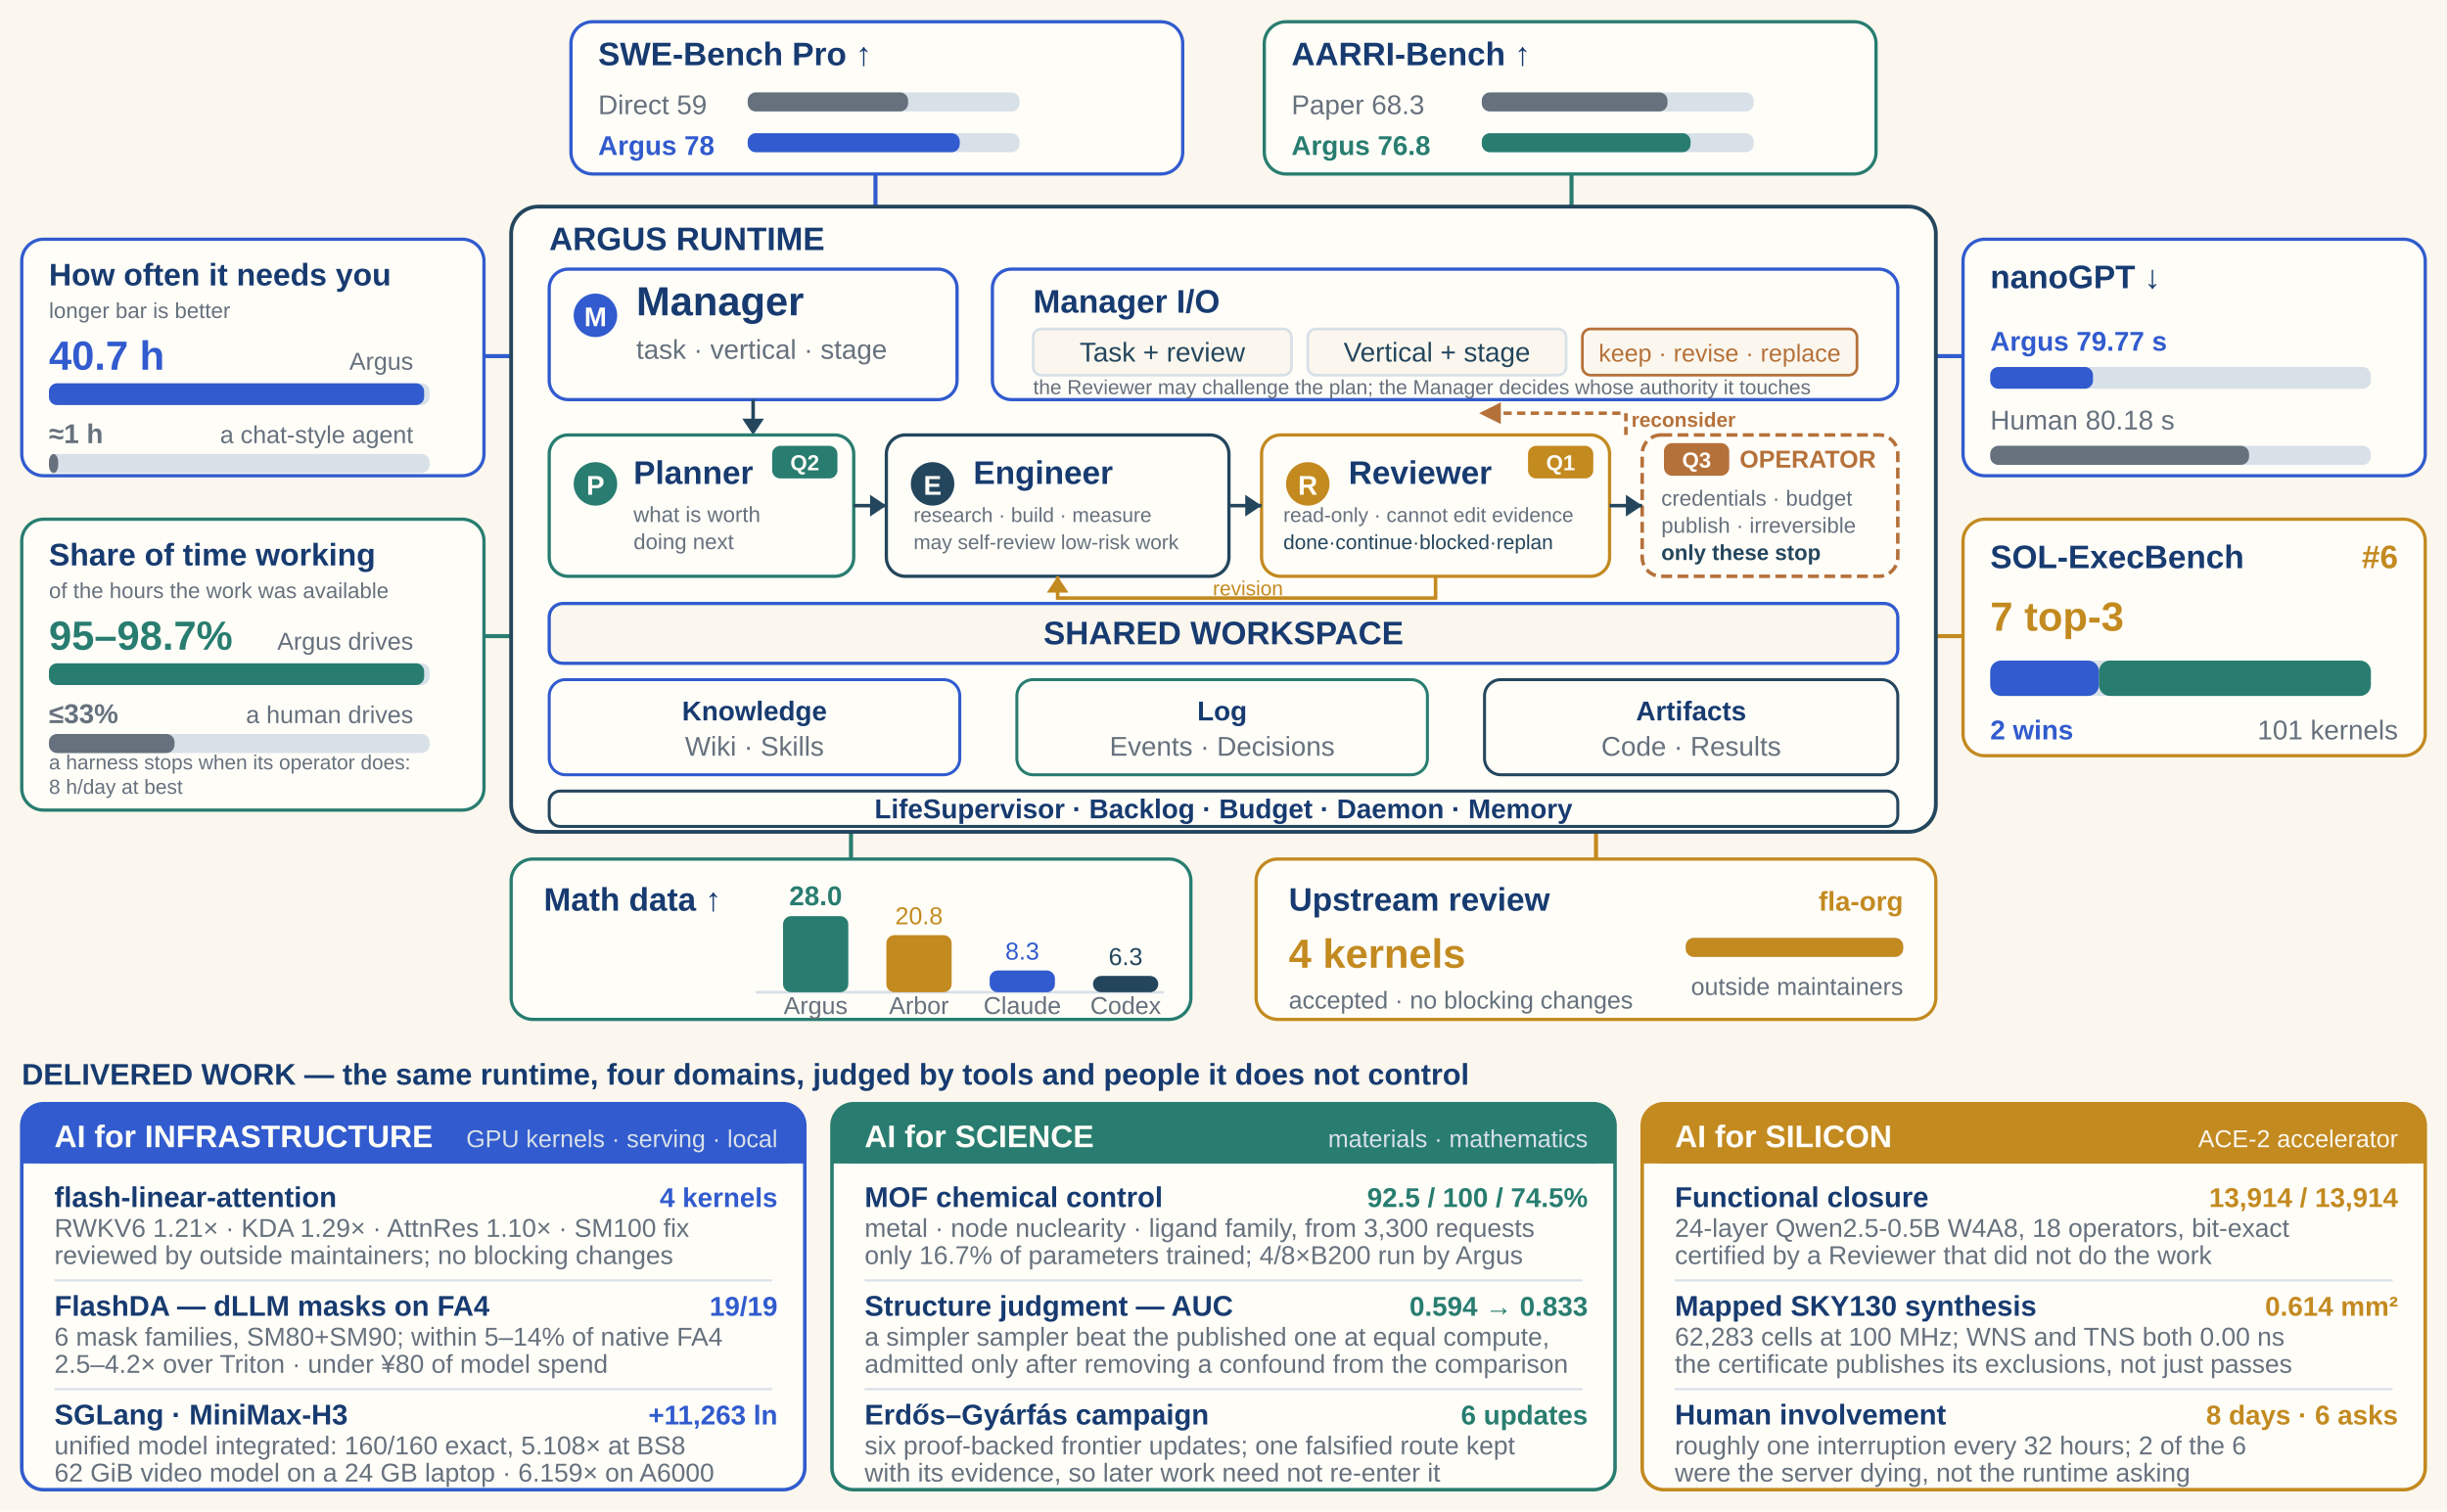
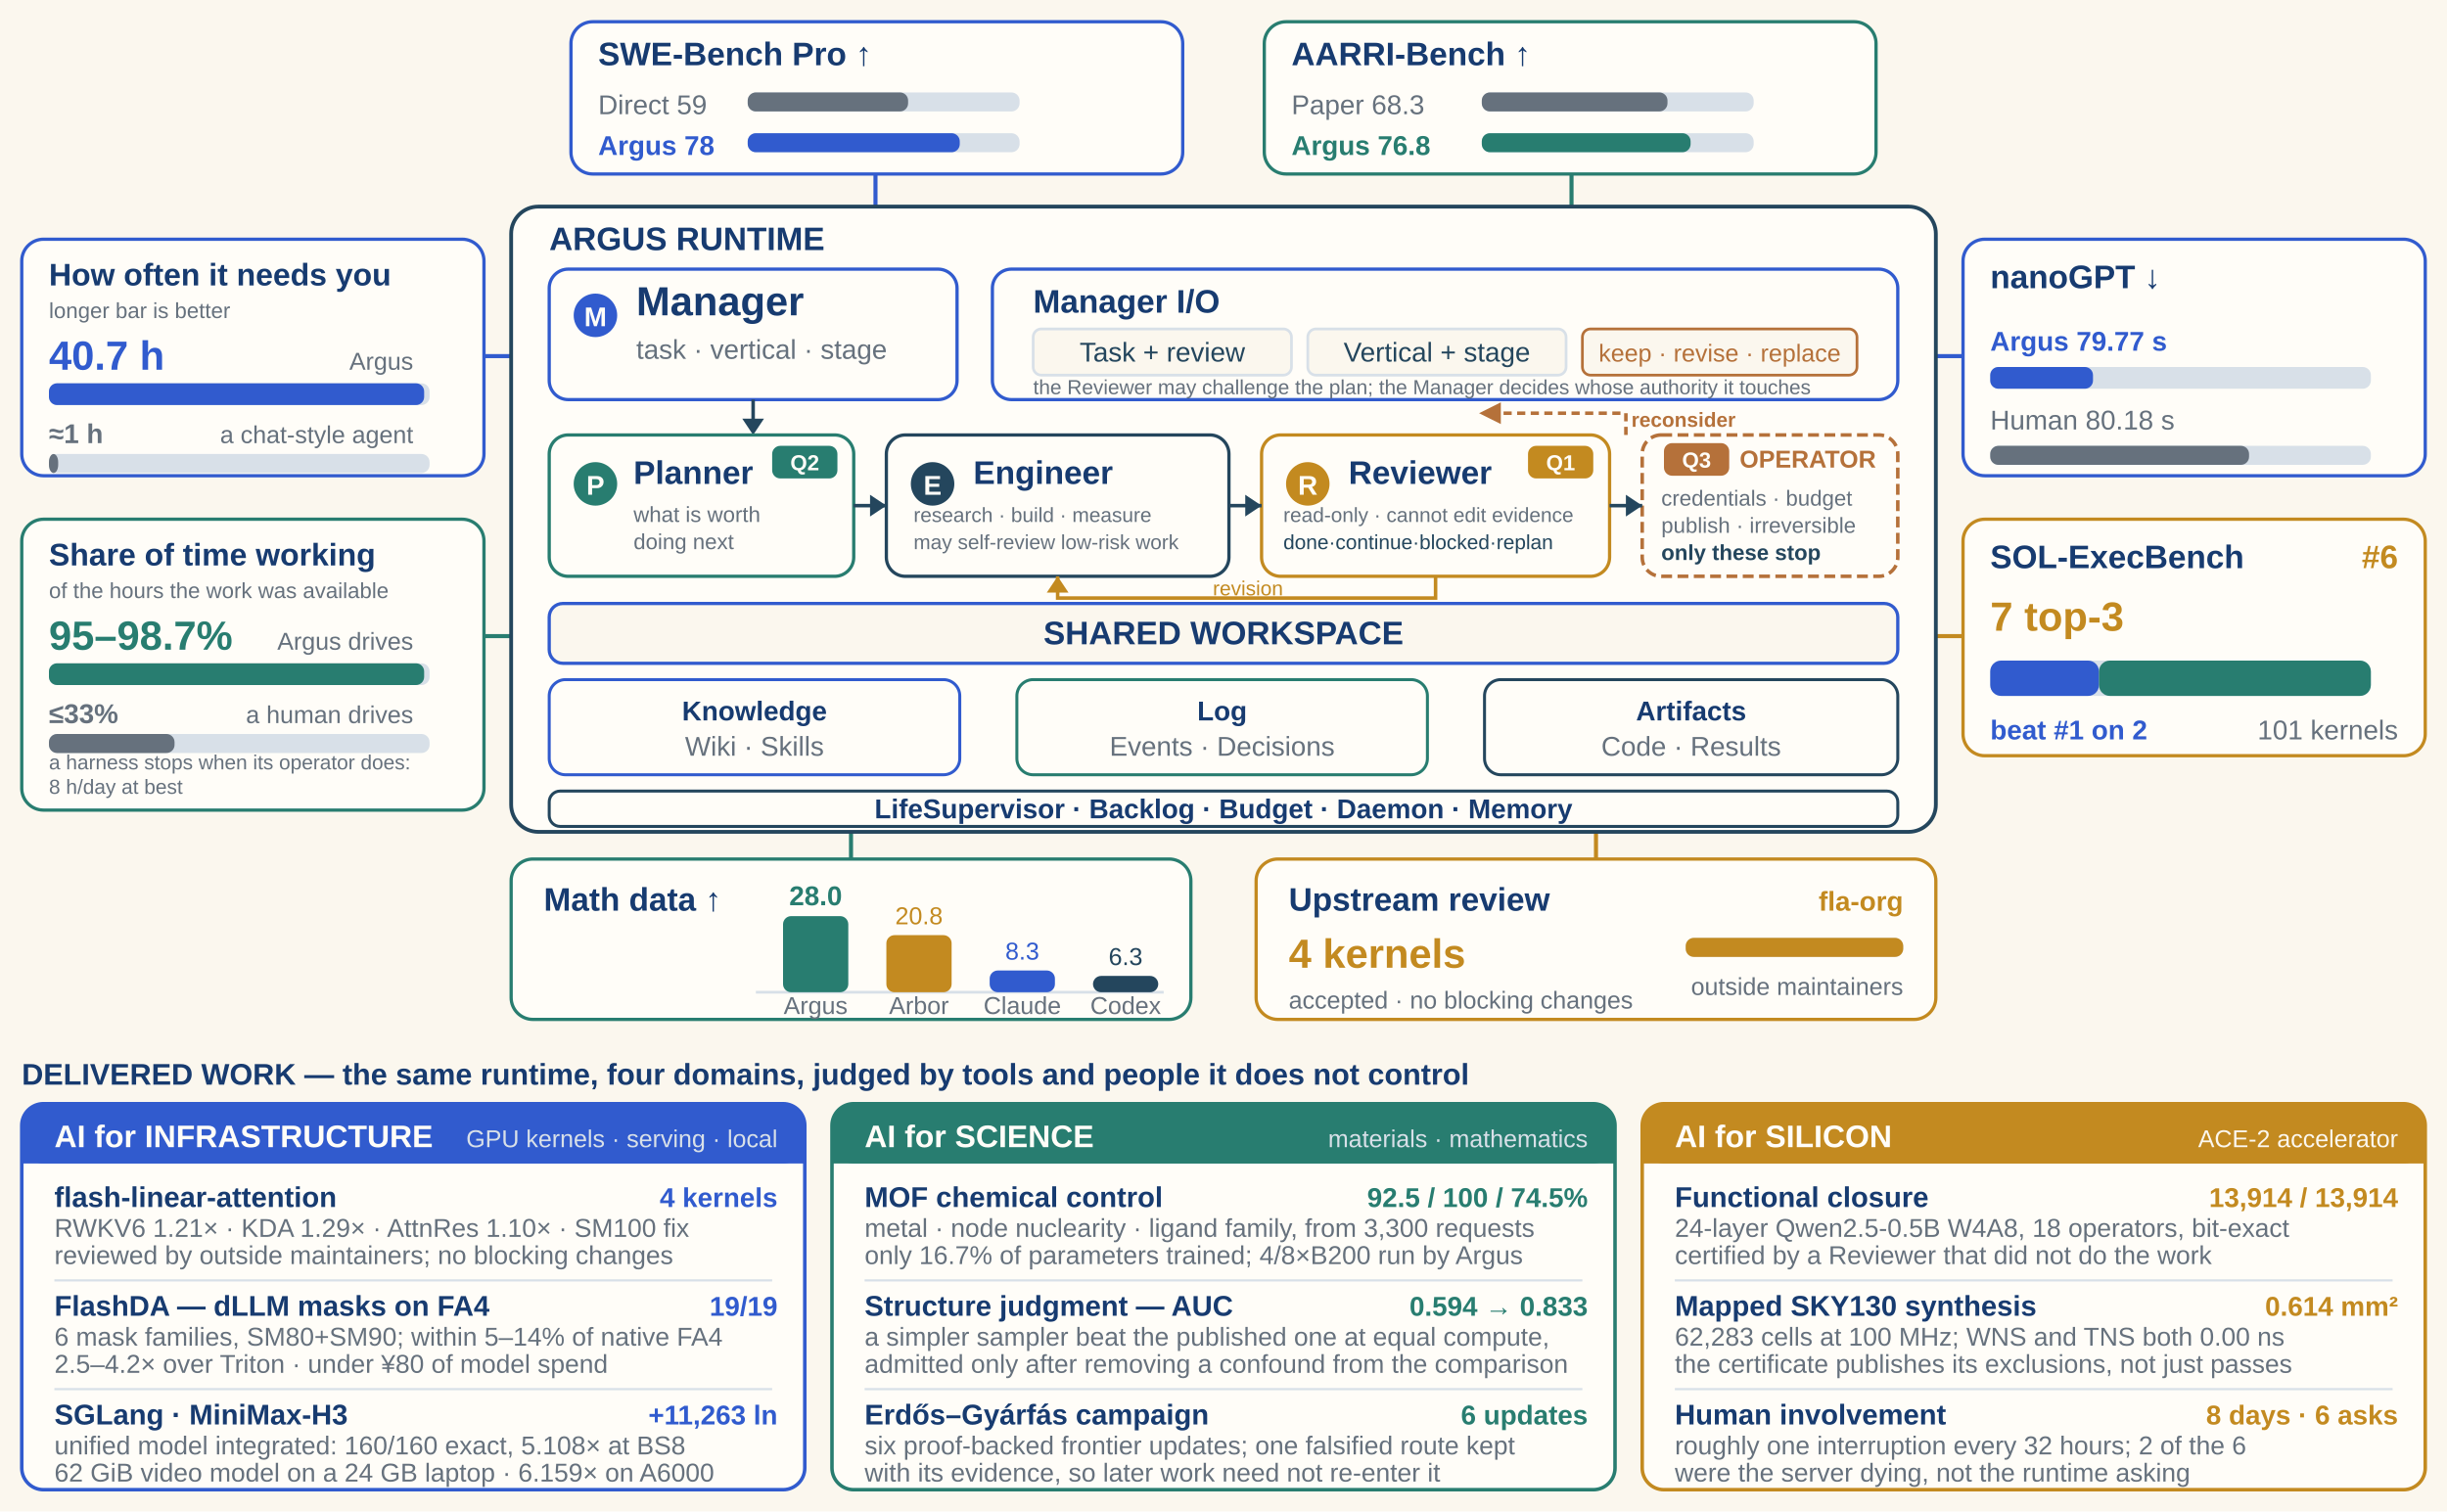
<svg xmlns="http://www.w3.org/2000/svg" width="900" height="556" viewBox="0 0 900 556" data-pptx-page-role="content" font-family="Arial, Microsoft YaHei, sans-serif">
  <g id="background" data-pptx-role="background" data-pptx-bounds="0 0 900 383">
    <rect x="0" y="0" width="900" height="556" fill="#FBF7EE" />
  </g>
  <g id="result-connectors" data-pptx-role="decoration" data-pptx-bounds="8 8 884 367">
    <line x1="322" y1="64" x2="322" y2="82" stroke="#315BCE" stroke-width="1.5" />
    <line x1="578" y1="64" x2="578" y2="82" stroke="#287D70" stroke-width="1.5" />
    <line x1="178" y1="131" x2="198" y2="131" stroke="#315BCE" stroke-width="1.5" />
    <line x1="178" y1="234" x2="198" y2="234" stroke="#287D70" stroke-width="1.5" />
    <line x1="702" y1="131" x2="722" y2="131" stroke="#315BCE" stroke-width="1.5" />
    <line x1="702" y1="234" x2="722" y2="234" stroke="#C38A20" stroke-width="1.5" />
    <line x1="313" y1="306" x2="313" y2="316" stroke="#287D70" stroke-width="1.5" />
    <line x1="587" y1="306" x2="587" y2="316" stroke="#C38A20" stroke-width="1.5" />
  </g>
  <g id="argus-framework" data-pptx-bounds="188 76 524 230">
    <rect x="188" y="76" width="524" height="230" rx="10" fill="#FFFDF8" stroke="#24465D" stroke-width="1.4" />
    <text x="202" y="92" font-size="12" font-weight="bold" fill="#173B70">ARGUS RUNTIME</text>
    <rect x="202" y="99" width="150" height="48" rx="7" fill="#FFFDF8" stroke="#315BCE" stroke-width="1.2" />
    <circle cx="219" cy="116" r="8" fill="#315BCE" />
    <text x="219" y="120" text-anchor="middle" font-size="10" font-weight="bold" fill="#FFFDF8">M</text>
    <text x="234" y="116" font-size="15" font-weight="bold" fill="#173B70">Manager</text>
    <text x="234" y="132" font-size="10" fill="#66717D">task · vertical · stage</text>
    <rect x="365" y="99" width="333" height="48" rx="7" fill="#FFFDF8" stroke="#315BCE" stroke-width="1.2" />
    <text x="380" y="115" font-size="12" font-weight="bold" fill="#173B70">Manager I/O</text>
    <rect x="380" y="121" width="95" height="17" rx="3" fill="#FBF7EE" stroke="#D8E0E8" stroke-width="1" />
    <rect x="481" y="121" width="95" height="17" rx="3" fill="#FBF7EE" stroke="#D8E0E8" stroke-width="1" />
    <rect x="582" y="121" width="101" height="17" rx="3" fill="#FBF7EE" stroke="#B5713A" stroke-width="1" />
    <text x="427.5" y="133" text-anchor="middle" font-size="10" fill="#24465D">Task + review</text>
    <text x="528.5" y="133" text-anchor="middle" font-size="10" fill="#24465D">Vertical + stage</text>
    <text x="632.5" y="133" text-anchor="middle" font-size="9" fill="#B5713A">keep · revise · replace</text>
    <text x="380" y="145" font-size="7.5" fill="#66717D">the Reviewer may challenge the plan; the Manager decides whose authority it touches</text>
    <line x1="277" y1="147" x2="277" y2="157" stroke="#24465D" stroke-width="1.3" />
    <polygon points="277,160 273,154 281,154" fill="#24465D" />
    <rect x="202" y="160" width="112" height="52" rx="7" fill="#FFFDF8" stroke="#287D70" stroke-width="1.2" />
    <circle cx="219" cy="178" r="8" fill="#287D70" />
    <text x="219" y="182" text-anchor="middle" font-size="10" font-weight="bold" fill="#FFFDF8">P</text>
    <text x="233" y="178" font-size="12" font-weight="bold" fill="#173B70">Planner</text>
    <rect x="284" y="164" width="24" height="12" rx="3" fill="#287D70" />
    <text x="296" y="173" text-anchor="middle" font-size="8" font-weight="bold" fill="#FFFDF8">Q2</text>
    <text x="233" y="192" font-size="8" fill="#66717D">what is worth</text>
    <text x="233" y="202" font-size="8" fill="#66717D">doing next</text>
    <rect x="326" y="160" width="126" height="52" rx="7" fill="#FFFDF8" stroke="#24465D" stroke-width="1.2" />
    <circle cx="343" cy="178" r="8" fill="#24465D" />
    <text x="343" y="182" text-anchor="middle" font-size="10" font-weight="bold" fill="#FFFDF8">E</text>
    <text x="358" y="178" font-size="12" font-weight="bold" fill="#173B70">Engineer</text>
    <text x="336" y="192" font-size="7.5" fill="#66717D">research · build · measure</text>
    <text x="336" y="202" font-size="7.5" fill="#66717D">may self-review low-risk work</text>
    <rect x="464" y="160" width="128" height="52" rx="7" fill="#FFFDF8" stroke="#C38A20" stroke-width="1.2" />
    <circle cx="481" cy="178" r="8" fill="#C38A20" />
    <text x="481" y="182" text-anchor="middle" font-size="10" font-weight="bold" fill="#FFFDF8">R</text>
    <text x="496" y="178" font-size="12" font-weight="bold" fill="#173B70">Reviewer</text>
    <rect x="562" y="164" width="24" height="12" rx="3" fill="#C38A20" />
    <text x="574" y="173" text-anchor="middle" font-size="8" font-weight="bold" fill="#FFFDF8">Q1</text>
    <text x="472" y="192" font-size="7.5" fill="#66717D">read-only · cannot edit evidence</text>
    <text x="472" y="202" font-size="7.5" fill="#24465D">done·continue·blocked·replan</text>
    <rect x="604" y="160" width="94" height="52" rx="7" fill="#FFFDF8" stroke="#B5713A" stroke-width="1.3" stroke-dasharray="4 2" />
    <rect x="612" y="163" width="24" height="12" rx="3" fill="#B5713A" />
    <text x="624" y="172" text-anchor="middle" font-size="8" font-weight="bold" fill="#FFFDF8">Q3</text>
    <text x="690" y="172" text-anchor="end" font-size="9" font-weight="bold" fill="#B5713A">OPERATOR</text>
    <text x="611" y="186" font-size="8" fill="#66717D">credentials · budget</text>
    <text x="611" y="196" font-size="8" fill="#66717D">publish · irreversible</text>
    <text x="611" y="206" font-size="8" font-weight="bold" fill="#24465D">only these stop</text>
    <line x1="314" y1="186" x2="326" y2="186" stroke="#24465D" stroke-width="1.3" />
    <polygon points="326,186 320,182 320,190" fill="#24465D" />
    <line x1="452" y1="186" x2="464" y2="186" stroke="#24465D" stroke-width="1.3" />
    <polygon points="464,186 458,182 458,190" fill="#24465D" />
    <line x1="592" y1="186" x2="604" y2="186" stroke="#24465D" stroke-width="1.3" />
    <polygon points="604,186 598,182 598,190" fill="#24465D" />
    <path d="M528 212 V220 H389 V212" fill="none" stroke="#C38A20" stroke-width="1.3" />
    <polygon points="389,212 385,218 393,218" fill="#C38A20" />
    <text x="459" y="219" text-anchor="middle" font-size="7.5" fill="#C38A20">revision</text>
    <path d="M598 160 V152 H548" fill="none" stroke="#B5713A" stroke-width="1.3" stroke-dasharray="3 2" />
    <polygon points="544,152 552,148 552,156" fill="#B5713A" />
    <text x="600" y="157" font-size="7.5" font-weight="bold" fill="#B5713A">reconsider</text>
    <rect x="202" y="222" width="496" height="22" rx="5" fill="#FBF7EE" stroke="#315BCE" stroke-width="1.2" />
    <text x="450" y="237" text-anchor="middle" font-size="12" font-weight="bold" fill="#173B70">SHARED WORKSPACE</text>
    <rect x="202" y="250" width="151" height="35" rx="6" fill="#FFFDF8" stroke="#315BCE" stroke-width="1.1" />
    <rect x="374" y="250" width="151" height="35" rx="6" fill="#FFFDF8" stroke="#287D70" stroke-width="1.1" />
    <rect x="546" y="250" width="152" height="35" rx="6" fill="#FFFDF8" stroke="#24465D" stroke-width="1.1" />
    <text x="277.5" y="265" text-anchor="middle" font-size="10" font-weight="bold" fill="#173B70">Knowledge</text>
    <text x="277.5" y="278" text-anchor="middle" font-size="10" fill="#66717D">Wiki · Skills</text>
    <text x="449.5" y="265" text-anchor="middle" font-size="10" font-weight="bold" fill="#173B70">Log</text>
    <text x="449.5" y="278" text-anchor="middle" font-size="10" fill="#66717D">Events · Decisions</text>
    <text x="622" y="265" text-anchor="middle" font-size="10" font-weight="bold" fill="#173B70">Artifacts</text>
    <text x="622" y="278" text-anchor="middle" font-size="10" fill="#66717D">Code · Results</text>
    <rect x="202" y="291" width="496" height="13" rx="4" fill="#FFFDF8" stroke="#24465D" stroke-width="1.1" />
    <text x="450" y="301" text-anchor="middle" font-size="10" font-weight="bold" fill="#173B70">LifeSupervisor · Backlog · Budget · Daemon · Memory</text>
  </g>
  <g id="results" data-pptx-bounds="8 8 884 367">
    <g id="chartArea" data-pptx-bounds="8 8 884 367">
      <g id="result-swe" data-pptx-bounds="210 8 225 56">
        <rect x="210" y="8" width="225" height="56" rx="8" fill="#FFFDF8" stroke="#315BCE" stroke-width="1.2" />
        <text x="220" y="24" font-size="12" font-weight="bold" fill="#173B70">SWE-Bench Pro ↑</text>
        <text x="220" y="42" font-size="10" fill="#66717D">Direct 59</text>
        <rect x="275" y="34" width="100" height="7" rx="3" fill="#D8E0E8" />
        <rect x="275" y="34" width="59" height="7" rx="3" fill="#66717D" />
        <text x="220" y="57" font-size="10" font-weight="bold" fill="#315BCE">Argus 78</text>
        <rect x="275" y="49" width="100" height="7" rx="3" fill="#D8E0E8" />
        <rect x="275" y="49" width="78" height="7" rx="3" fill="#315BCE" />
      </g>
      <g id="result-aarri" data-pptx-bounds="465 8 225 56">
        <rect x="465" y="8" width="225" height="56" rx="8" fill="#FFFDF8" stroke="#287D70" stroke-width="1.2" />
        <text x="475" y="24" font-size="12" font-weight="bold" fill="#173B70">AARRI-Bench ↑</text>
        <text x="475" y="42" font-size="10" fill="#66717D">Paper 68.3</text>
        <rect x="545" y="34" width="100" height="7" rx="3" fill="#D8E0E8" />
        <rect x="545" y="34" width="68.3" height="7" rx="3" fill="#66717D" />
        <text x="475" y="57" font-size="10" font-weight="bold" fill="#287D70">Argus 76.8</text>
        <rect x="545" y="49" width="100" height="7" rx="3" fill="#D8E0E8" />
        <rect x="545" y="49" width="76.8" height="7" rx="3" fill="#287D70" />
      </g>
      <g id="result-interrupt" data-pptx-bounds="8 88 170 87">
        <rect x="8" y="88" width="170" height="87" rx="8" fill="#FFFDF8" stroke="#315BCE" stroke-width="1.2" />
        <text x="18" y="105" font-size="11.5" font-weight="bold" fill="#173B70">How often it needs you</text>
        <text x="18" y="117" font-size="8" fill="#66717D">longer bar is better</text>
        <text x="18" y="136" font-size="15" font-weight="bold" fill="#315BCE">40.7 h</text>
        <text x="152" y="136" text-anchor="end" font-size="9" fill="#66717D">Argus</text>
        <rect x="18" y="141" width="140" height="8" rx="3" fill="#D8E0E8" />
        <rect x="18" y="141" width="138" height="8" rx="3" fill="#315BCE" />
        <text x="18" y="163" font-size="10" font-weight="bold" fill="#66717D">≈1 h</text>
        <text x="152" y="163" text-anchor="end" font-size="9" fill="#66717D">a chat-style agent</text>
        <rect x="18" y="167" width="140" height="7" rx="3" fill="#D8E0E8" />
        <rect x="18" y="167" width="3.4" height="7" rx="3" fill="#66717D" />
      </g>
      <g id="result-duty" data-pptx-bounds="8 191 170 87">
        <rect x="8" y="191" width="170" height="107" rx="8" fill="#FFFDF8" stroke="#287D70" stroke-width="1.2" />
        <text x="18" y="208" font-size="11.5" font-weight="bold" fill="#173B70">Share of time working</text>
        <text x="18" y="220" font-size="8" fill="#66717D">of the hours the work was available</text>
        <text x="18" y="239" font-size="15" font-weight="bold" fill="#287D70">95–98.7%</text>
        <text x="152" y="239" text-anchor="end" font-size="9" fill="#66717D">Argus drives</text>
        <rect x="18" y="244" width="140" height="8" rx="3" fill="#D8E0E8" />
        <rect x="18" y="244" width="138" height="8" rx="3" fill="#287D70" />
        <text x="18" y="266" font-size="10" font-weight="bold" fill="#66717D">≤33%</text>
        <text x="152" y="266" text-anchor="end" font-size="9" fill="#66717D">a human drives</text>
        <rect x="18" y="270" width="140" height="7" rx="3" fill="#D8E0E8" />
        <rect x="18" y="270" width="46.2" height="7" rx="3" fill="#66717D" />
        <text x="18" y="283" font-size="7.5" fill="#66717D">a harness stops when its operator does:</text>
        <text x="18" y="292" font-size="7.5" fill="#66717D">8 h/day at best</text>
      </g>
      <g id="result-nanogpt" data-pptx-bounds="722 88 170 87">
        <rect x="722" y="88" width="170" height="87" rx="8" fill="#FFFDF8" stroke="#315BCE" stroke-width="1.2" />
        <text x="732" y="106" font-size="12" font-weight="bold" fill="#173B70">nanoGPT ↓</text>
        <text x="732" y="129" font-size="10" font-weight="bold" fill="#315BCE">Argus 79.77 s</text>
        <rect x="732" y="135" width="140" height="8" rx="3" fill="#D8E0E8" />
        <rect x="732" y="135" width="37.8" height="8" rx="3" fill="#315BCE" />
        <text x="732" y="158" font-size="10" fill="#66717D">Human 80.18 s</text>
        <rect x="732" y="164" width="140" height="7" rx="3" fill="#D8E0E8" />
        <rect x="732" y="164" width="95.2" height="7" rx="3" fill="#66717D" />
      </g>
      <g id="result-sol" data-pptx-bounds="722 191 170 87">
        <rect x="722" y="191" width="170" height="87" rx="8" fill="#FFFDF8" stroke="#C38A20" stroke-width="1.2" />
        <text x="732" y="209" font-size="12" font-weight="bold" fill="#173B70">SOL-ExecBench</text>
        <text x="882" y="209" text-anchor="end" font-size="12" font-weight="bold" fill="#C38A20">#6</text>
        <text x="732" y="232" font-size="15" font-weight="bold" fill="#C38A20">7 top-3</text>
        <rect x="732" y="243" width="140" height="13" rx="4" fill="#D8E0E8" />
        <rect x="732" y="243" width="40" height="13" rx="4" fill="#315BCE" />
        <rect x="772" y="243" width="100" height="13" rx="4" fill="#287D70" />
-         <text x="732" y="272" font-size="10" font-weight="bold" fill="#315BCE">2 wins</text>
+         <text x="732" y="272" font-size="10" font-weight="bold" fill="#315BCE">beat #1 on 2</text>
        <text x="882" y="272" text-anchor="end" font-size="10" fill="#66717D">101 kernels</text>
      </g>
      <g id="result-math" data-pptx-bounds="188 316 250 59">
        <rect x="188" y="316" width="250" height="59" rx="8" fill="#FFFDF8" stroke="#287D70" stroke-width="1.2" />
        <text x="200" y="335" font-size="12" font-weight="bold" fill="#173B70">Math data ↑</text>
        <line x1="278" y1="365" x2="428" y2="365" stroke="#D8E0E8" stroke-width="1" />
        <rect x="288" y="337" width="24" height="28" rx="3" fill="#287D70" />
        <rect x="326" y="344" width="24" height="21" rx="3" fill="#C38A20" />
        <rect x="364" y="357" width="24" height="8" rx="3" fill="#315BCE" />
        <rect x="402" y="359" width="24" height="6" rx="3" fill="#24465D" />
        <text x="300" y="333" text-anchor="middle" font-size="10" font-weight="bold" fill="#287D70">28.0</text>
        <text x="338" y="340" text-anchor="middle" font-size="9" fill="#C38A20">20.8</text>
        <text x="376" y="353" text-anchor="middle" font-size="9" fill="#315BCE">8.3</text>
        <text x="414" y="355" text-anchor="middle" font-size="9" fill="#24465D">6.3</text>
        <text x="300" y="373" text-anchor="middle" font-size="9" fill="#66717D">Argus</text>
        <text x="338" y="373" text-anchor="middle" font-size="9" fill="#66717D">Arbor</text>
        <text x="376" y="373" text-anchor="middle" font-size="9" fill="#66717D">Claude</text>
        <text x="414" y="373" text-anchor="middle" font-size="9" fill="#66717D">Codex</text>
      </g>
      <g id="result-upstream" data-pptx-bounds="462 316 250 59">
        <rect x="462" y="316" width="250" height="59" rx="8" fill="#FFFDF8" stroke="#C38A20" stroke-width="1.2" />
        <text x="474" y="335" font-size="12" font-weight="bold" fill="#173B70">Upstream review</text>
        <text x="700" y="335" text-anchor="end" font-size="10" font-weight="bold" fill="#C38A20">fla-org</text>
        <text x="474" y="356" font-size="15" font-weight="bold" fill="#C38A20">4 kernels</text>
        <text x="474" y="371" font-size="9" fill="#66717D">accepted · no blocking changes</text>
        <rect x="620" y="345" width="80" height="7" rx="3" fill="#D8E0E8" />
        <rect x="620" y="345" width="80" height="7" rx="3" fill="#C38A20" />
        <text x="700" y="366" text-anchor="end" font-size="9" fill="#66717D">outside maintainers</text>
      </g>
    </g>
    <g id="delivery-band" data-pptx-role="content" data-pptx-bounds="8 388 884 160">
      <text x="8" y="399" font-size="11" font-weight="bold" fill="#173B70">DELIVERED WORK — the same runtime, four domains, judged by tools and people it does not control</text>
      <rect x="8" y="406" width="288" height="142" rx="8" fill="#FFFDF8" stroke="#315BCE" stroke-width="1.3" />
      <rect x="8" y="406" width="288" height="22" rx="8" fill="#315BCE" />
      <rect x="8" y="420" width="288" height="8" fill="#315BCE" />
      <text x="20" y="422" font-size="11.5" font-weight="bold" fill="#FFFDF8">AI for INFRASTRUCTURE</text>
      <text x="286" y="422" text-anchor="end" font-size="9" fill="#D8E0E8">GPU kernels · serving · local</text>
      <text x="20" y="444" font-size="10.5" font-weight="bold" fill="#173B70">flash-linear-attention</text>
      <text x="286" y="444" text-anchor="end" font-size="10" font-weight="bold" fill="#315BCE">4 kernels</text>
      <text x="20" y="455" font-size="9.5" fill="#66717D">RWKV6 1.21× · KDA 1.29× · AttnRes 1.10× · SM100 fix</text>
      <text x="20" y="465" font-size="9.5" fill="#66717D">reviewed by outside maintainers; no blocking changes</text>
      <line x1="20" y1="471" x2="284" y2="471" stroke="#D8E0E8" stroke-width="0.8" />
      <text x="20" y="484" font-size="10.5" font-weight="bold" fill="#173B70">FlashDA — dLLM masks on FA4</text>
      <text x="286" y="484" text-anchor="end" font-size="10" font-weight="bold" fill="#315BCE">19/19</text>
      <text x="20" y="495" font-size="9.5" fill="#66717D">6 mask families, SM80+SM90; within 5–14% of native FA4</text>
      <text x="20" y="505" font-size="9.5" fill="#66717D">2.5–4.2× over Triton · under ¥80 of model spend</text>
      <line x1="20" y1="511" x2="284" y2="511" stroke="#D8E0E8" stroke-width="0.8" />
      <text x="20" y="524" font-size="10.5" font-weight="bold" fill="#173B70">SGLang · MiniMax-H3</text>
      <text x="286" y="524" text-anchor="end" font-size="10" font-weight="bold" fill="#315BCE">+11,263 ln</text>
      <text x="20" y="535" font-size="9.5" fill="#66717D">unified model integrated: 160/160 exact, 5.108× at BS8</text>
      <text x="20" y="545" font-size="9.5" fill="#66717D">62 GiB video model on a 24 GB laptop · 6.159× on A6000</text>
      <rect x="306" y="406" width="288" height="142" rx="8" fill="#FFFDF8" stroke="#287D70" stroke-width="1.3" />
      <rect x="306" y="406" width="288" height="22" rx="8" fill="#287D70" />
      <rect x="306" y="420" width="288" height="8" fill="#287D70" />
      <text x="318" y="422" font-size="11.5" font-weight="bold" fill="#FFFDF8">AI for SCIENCE</text>
      <text x="584" y="422" text-anchor="end" font-size="9" fill="#D8E0E8">materials · mathematics</text>
      <text x="318" y="444" font-size="10.5" font-weight="bold" fill="#173B70">MOF chemical control</text>
      <text x="584" y="444" text-anchor="end" font-size="10" font-weight="bold" fill="#287D70">92.5 / 100 / 74.5%</text>
      <text x="318" y="455" font-size="9.5" fill="#66717D">metal · node nuclearity · ligand family, from 3,300 requests</text>
      <text x="318" y="465" font-size="9.5" fill="#66717D">only 16.7% of parameters trained; 4/8×B200 run by Argus</text>
      <line x1="318" y1="471" x2="582" y2="471" stroke="#D8E0E8" stroke-width="0.8" />
      <text x="318" y="484" font-size="10.5" font-weight="bold" fill="#173B70">Structure judgment — AUC</text>
      <text x="584" y="484" text-anchor="end" font-size="10" font-weight="bold" fill="#287D70">0.594 → 0.833</text>
      <text x="318" y="495" font-size="9.5" fill="#66717D">a simpler sampler beat the published one at equal compute,</text>
      <text x="318" y="505" font-size="9.5" fill="#66717D">admitted only after removing a confound from the comparison</text>
      <line x1="318" y1="511" x2="582" y2="511" stroke="#D8E0E8" stroke-width="0.8" />
      <text x="318" y="524" font-size="10.5" font-weight="bold" fill="#173B70">Erdős–Gyárfás campaign</text>
      <text x="584" y="524" text-anchor="end" font-size="10" font-weight="bold" fill="#287D70">6 updates</text>
      <text x="318" y="535" font-size="9.5" fill="#66717D">six proof-backed frontier updates; one falsified route kept</text>
      <text x="318" y="545" font-size="9.5" fill="#66717D">with its evidence, so later work need not re-enter it</text>
      <rect x="604" y="406" width="288" height="142" rx="8" fill="#FFFDF8" stroke="#C38A20" stroke-width="1.3" />
      <rect x="604" y="406" width="288" height="22" rx="8" fill="#C38A20" />
      <rect x="604" y="420" width="288" height="8" fill="#C38A20" />
      <text x="616" y="422" font-size="11.5" font-weight="bold" fill="#FFFDF8">AI for SILICON</text>
      <text x="882" y="422" text-anchor="end" font-size="9" fill="#FBF7EE">ACE-2 accelerator</text>
      <text x="616" y="444" font-size="10.5" font-weight="bold" fill="#173B70">Functional closure</text>
      <text x="882" y="444" text-anchor="end" font-size="10" font-weight="bold" fill="#C38A20">13,914 / 13,914</text>
      <text x="616" y="455" font-size="9.5" fill="#66717D">24-layer Qwen2.5-0.5B W4A8, 18 operators, bit-exact</text>
      <text x="616" y="465" font-size="9.5" fill="#66717D">certified by a Reviewer that did not do the work</text>
      <line x1="616" y1="471" x2="880" y2="471" stroke="#D8E0E8" stroke-width="0.8" />
      <text x="616" y="484" font-size="10.5" font-weight="bold" fill="#173B70">Mapped SKY130 synthesis</text>
      <text x="882" y="484" text-anchor="end" font-size="10" font-weight="bold" fill="#C38A20">0.614 mm²</text>
      <text x="616" y="495" font-size="9.5" fill="#66717D">62,283 cells at 100 MHz; WNS and TNS both 0.00 ns</text>
      <text x="616" y="505" font-size="9.5" fill="#66717D">the certificate publishes its exclusions, not just passes</text>
      <line x1="616" y1="511" x2="880" y2="511" stroke="#D8E0E8" stroke-width="0.8" />
      <text x="616" y="524" font-size="10.5" font-weight="bold" fill="#173B70">Human involvement</text>
      <text x="882" y="524" text-anchor="end" font-size="10" font-weight="bold" fill="#C38A20">8 days · 6 asks</text>
      <text x="616" y="535" font-size="9.5" fill="#66717D">roughly one interruption every 32 hours; 2 of the 6</text>
      <text x="616" y="545" font-size="9.5" fill="#66717D">were the server dying, not the runtime asking</text>
    </g>
  </g>
</svg>
